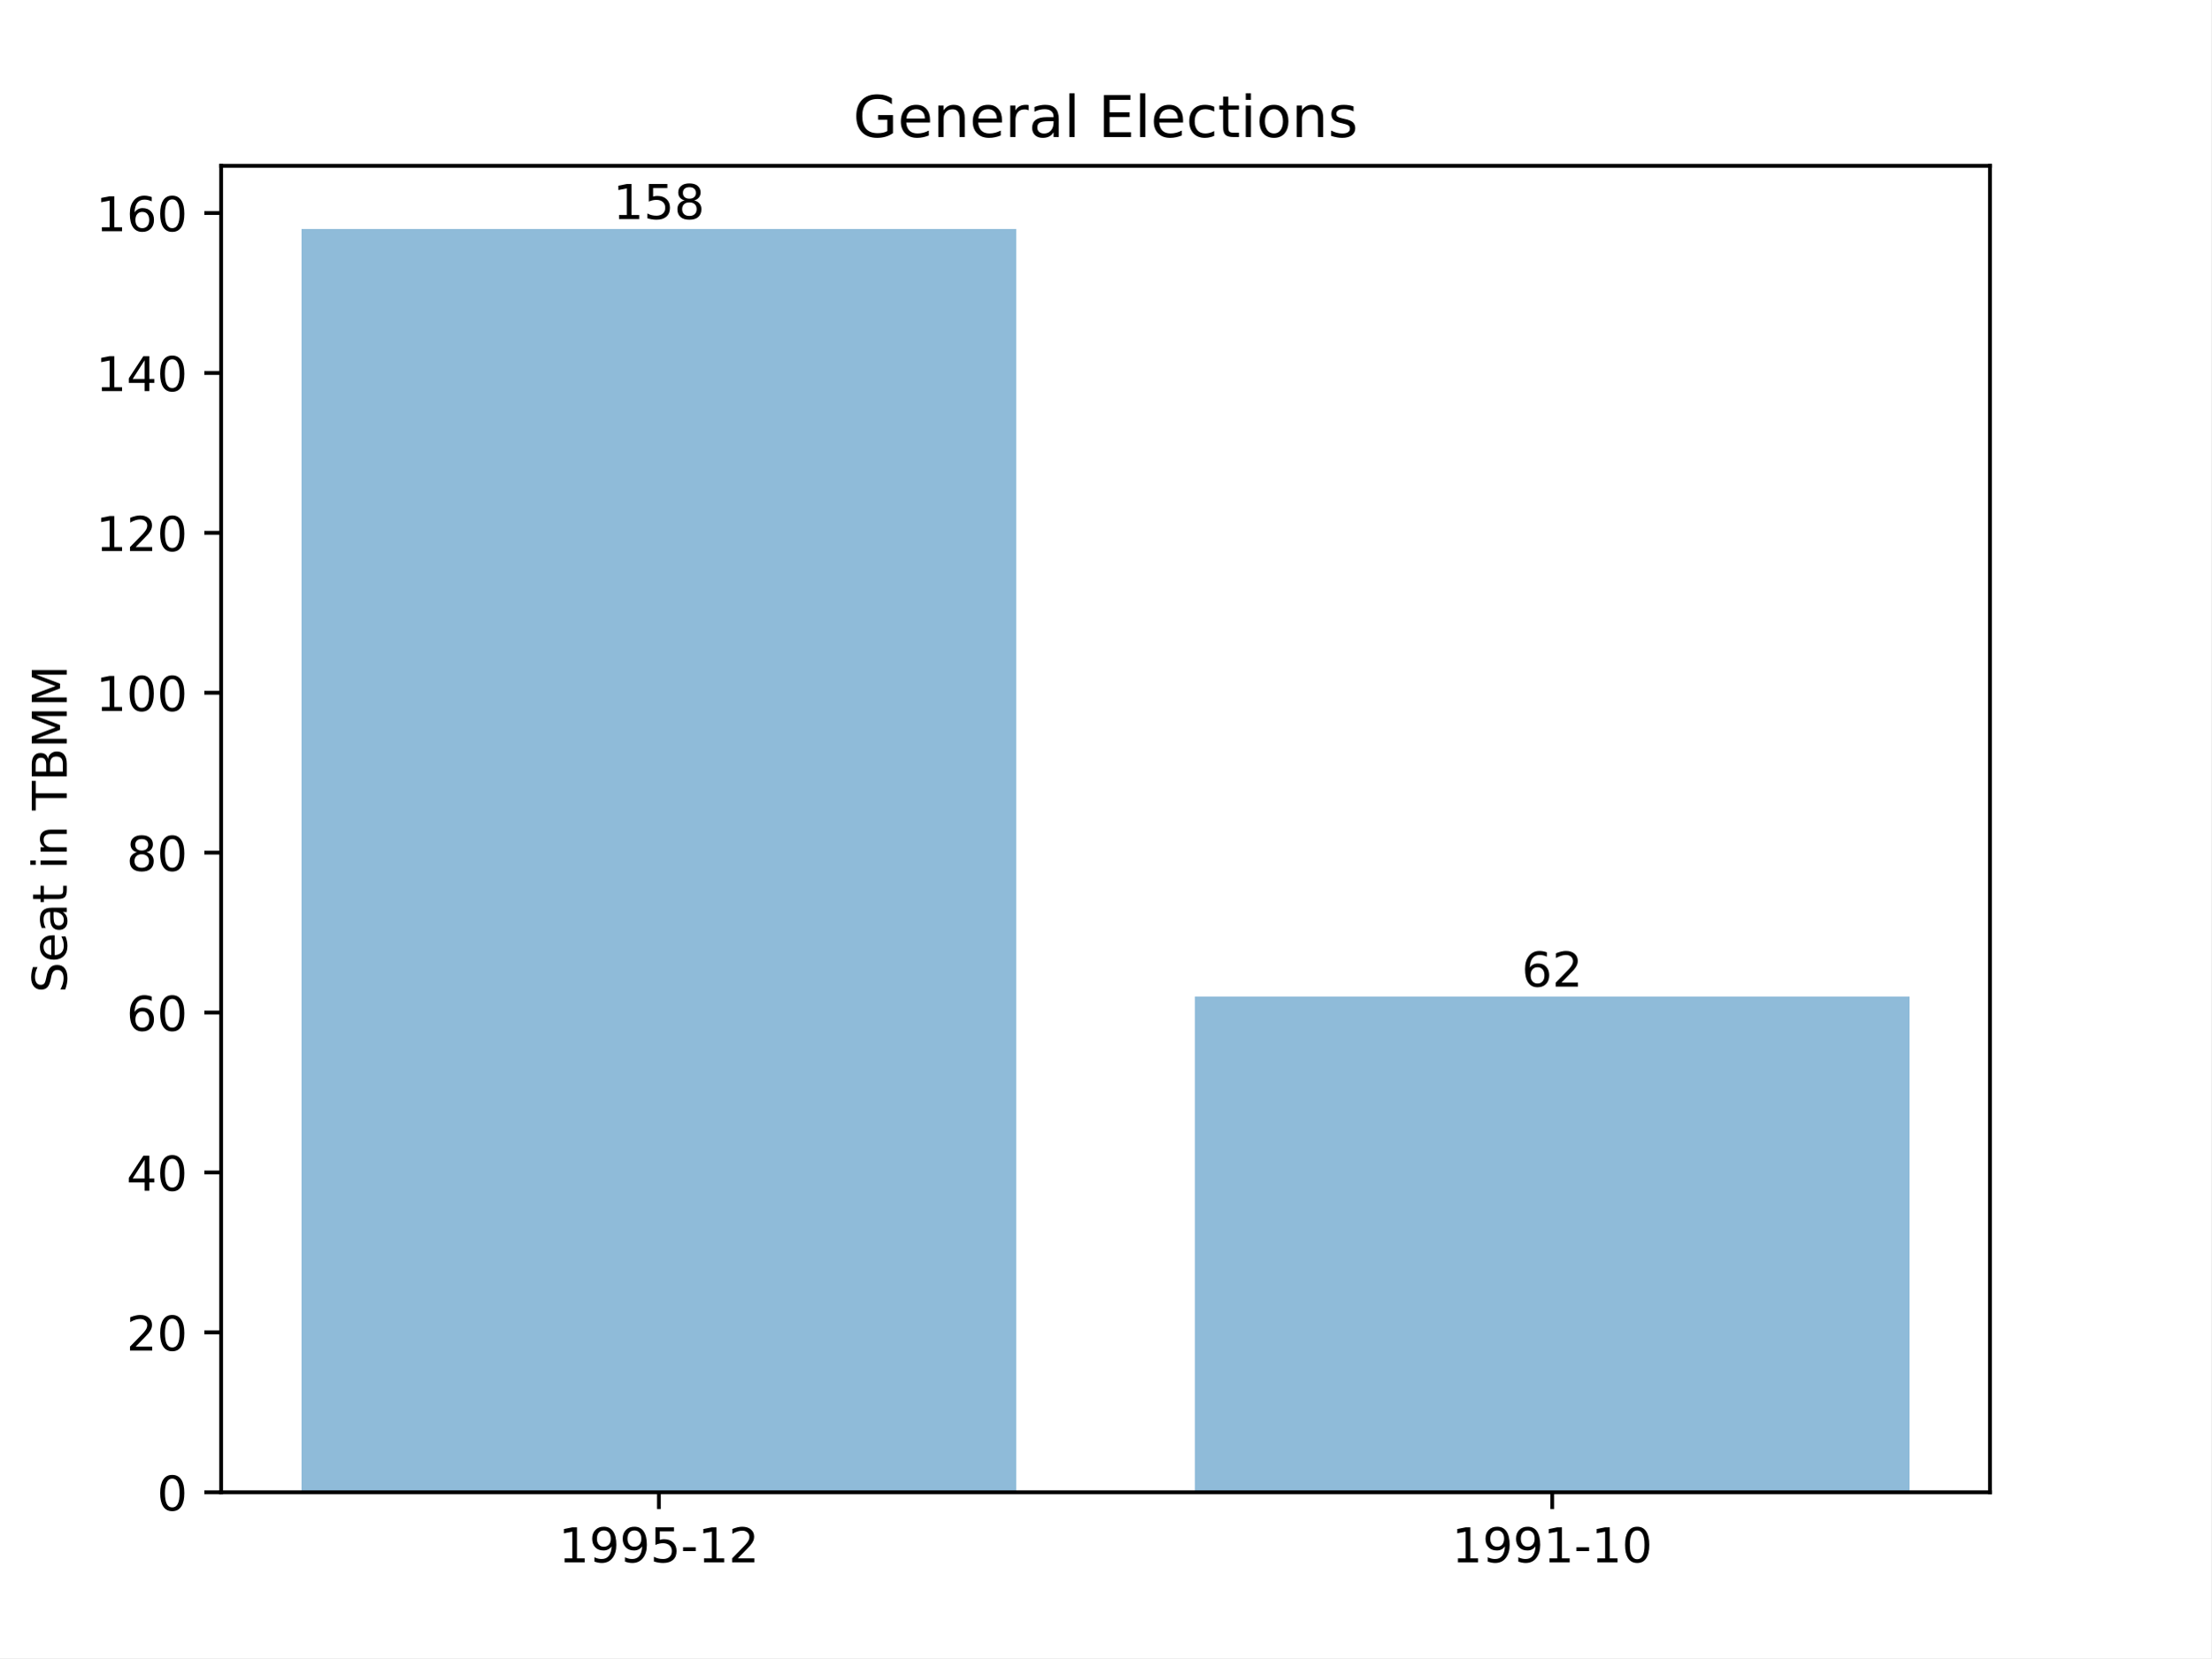
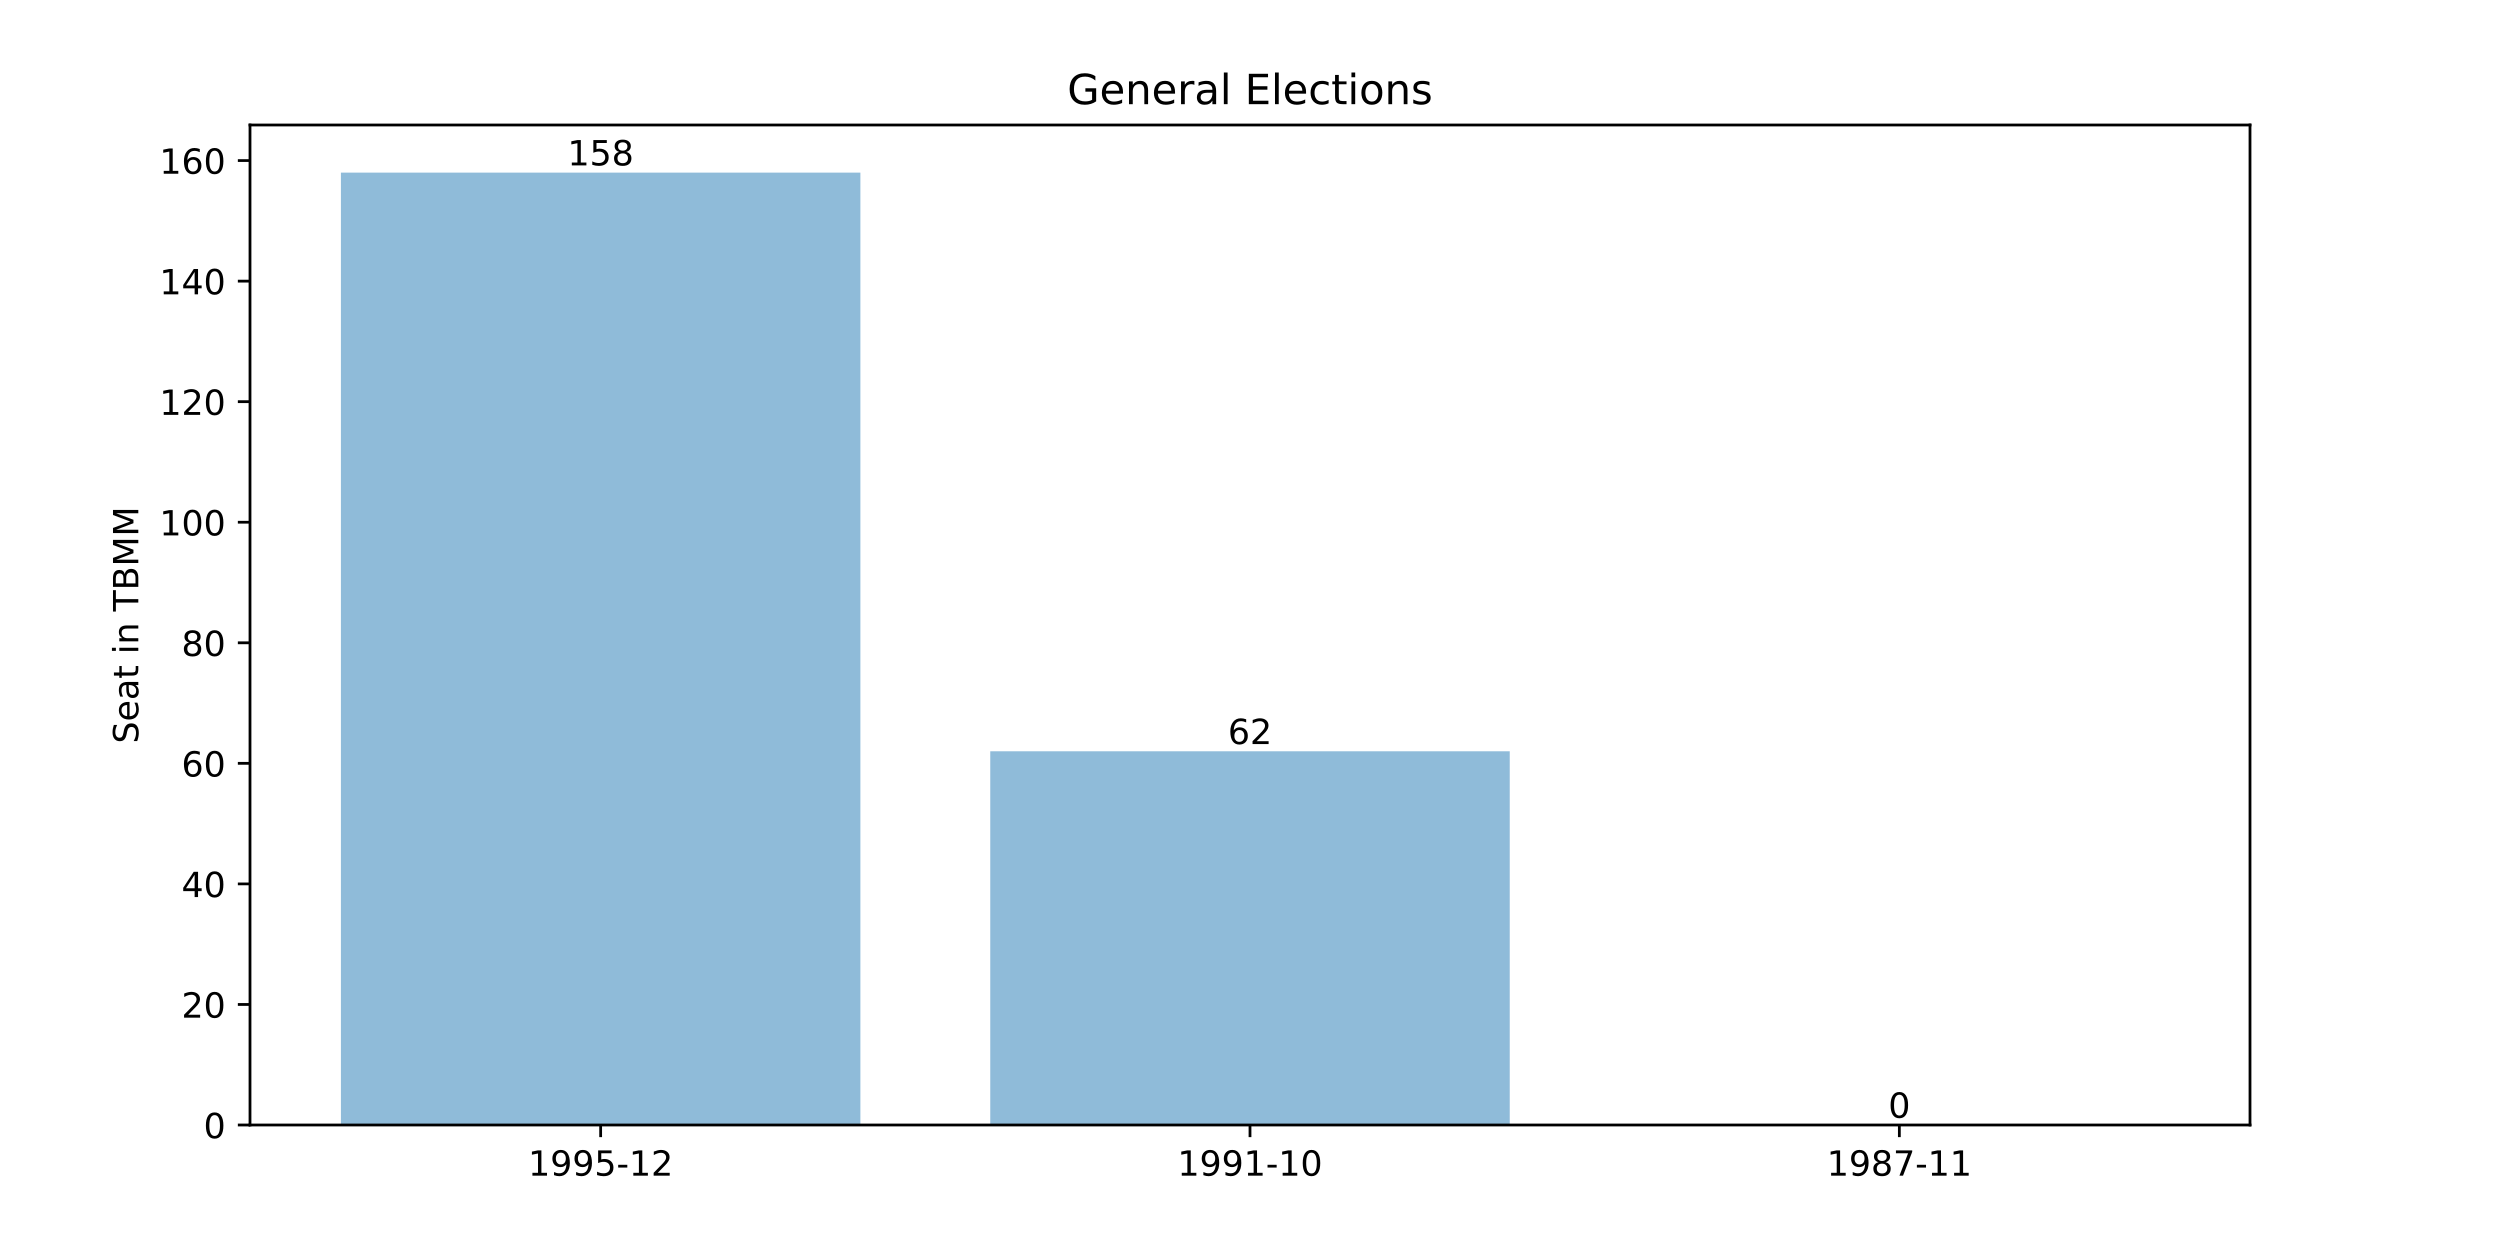
- <svg xmlns="http://www.w3.org/2000/svg" xmlns:xlink="http://www.w3.org/1999/xlink" height="345.6pt" version="1.1" viewBox="0 0 460.8 345.6" width="460.8pt">
+ <svg xmlns="http://www.w3.org/2000/svg" xmlns:xlink="http://www.w3.org/1999/xlink" height="360pt" version="1.1" viewBox="0 0 720 360" width="720pt">
  <defs>
    <style type="text/css">*{stroke-linecap:butt;stroke-linejoin:round;}</style>
  </defs>
  <g id="figure_1">
    <g id="patch_1">
-       <path d="M 0 345.6  L 460.8 345.6  L 460.8 0  L 0 0  z " style="fill:#ffffff;" />
+       <path d="M 0 360  L 720 360  L 720 0  L 0 0  z " style="fill:#ffffff;" />
    </g>
    <g id="axes_1">
      <g id="patch_2">
-         <path d="M 46.08 311.04  L 414.72 311.04  L 414.72 34.56  L 46.08 34.56  z " style="fill:#ffffff;" />
+         <path d="M 72 324  L 648 324  L 648 36  L 72 36  z " style="fill:#ffffff;" />
      </g>
      <g id="patch_3">
-         <path clip-path="url(#pd087779cbb)" d="M 62.836 311.04  L 211.782 311.04  L 211.782 47.726  L 62.836 47.726  z " style="fill:#1f77b4;opacity:0.5;" />
+         <path clip-path="url(#p5a8f0a1676)" d="M 98.182 324  L 247.792 324  L 247.792 49.714  L 98.182 49.714  z " style="fill:#1f77b4;opacity:0.5;" />
      </g>
      <g id="patch_4">
-         <path clip-path="url(#pd087779cbb)" d="M 249.018 311.04  L 397.964 311.04  L 397.964 207.714  L 249.018 207.714  z " style="fill:#1f77b4;opacity:0.5;" />
+         <path clip-path="url(#p5a8f0a1676)" d="M 285.195 324  L 434.805 324  L 434.805 216.369  L 285.195 216.369  z " style="fill:#1f77b4;opacity:0.5;" />
+       </g>
+       <g id="patch_5">
+         <path clip-path="url(#p5a8f0a1676)" d="M 472.208 324  L 621.818 324  L 621.818 324  L 472.208 324  z " style="fill:#1f77b4;opacity:0.5;" />
      </g>
      <g id="matplotlib.axis_1">
        <g id="xtick_1">
          <g id="line2d_1">
            <defs>
-               <path d="M 0 0  L 0 3.5  " id="m91c8b378a8" style="stroke:#000000;stroke-width:0.8;" />
+               <path d="M 0 0  L 0 3.5  " id="mdba711c650" style="stroke:#000000;stroke-width:0.8;" />
            </defs>
            <g>
-               <use style="stroke:#000000;stroke-width:0.8;" x="137.309" xlink:href="#m91c8b378a8" y="311.04" />
+               <use style="stroke:#000000;stroke-width:0.8;" x="172.987" xlink:href="#mdba711c650" y="324" />
            </g>
          </g>
          <g id="text_1">
-             <g transform="translate(116.4177 325.6384)scale(0.1 -0.1)">
+             <g transform="translate(152.0956 338.5984)scale(0.1 -0.1)">
              <defs>
                <path d="M 12.406 8.297  L 28.516 8.297  L 28.516 63.922  L 10.984 60.406  L 10.984 69.391  L 28.422 72.906  L 38.281 72.906  L 38.281 8.297  L 54.391 8.297  L 54.391 0  L 12.406 0  z " id="DejaVuSans-49" />
                <path d="M 10.984 1.516  L 10.984 10.5  Q 14.703 8.734 18.5 7.812  Q 22.312 6.891 25.984 6.891  Q 35.75 6.891 40.891 13.453  Q 46.047 20.016 46.781 33.406  Q 43.953 29.203 39.594 26.953  Q 35.25 24.703 29.984 24.703  Q 19.047 24.703 12.672 31.312  Q 6.297 37.938 6.297 49.422  Q 6.297 60.641 12.938 67.422  Q 19.578 74.219 30.609 74.219  Q 43.266 74.219 49.922 64.516  Q 56.594 54.828 56.594 36.375  Q 56.594 19.141 48.406 8.859  Q 40.234 -1.422 26.422 -1.422  Q 22.703 -1.422 18.891 -0.688  Q 15.094 0.047 10.984 1.516  z M 30.609 32.422  Q 37.25 32.422 41.125 36.953  Q 45.016 41.5 45.016 49.422  Q 45.016 57.281 41.125 61.844  Q 37.25 66.406 30.609 66.406  Q 23.969 66.406 20.094 61.844  Q 16.219 57.281 16.219 49.422  Q 16.219 41.5 20.094 36.953  Q 23.969 32.422 30.609 32.422  z " id="DejaVuSans-57" />
                <path d="M 10.797 72.906  L 49.516 72.906  L 49.516 64.594  L 19.828 64.594  L 19.828 46.734  Q 21.969 47.469 24.109 47.828  Q 26.266 48.188 28.422 48.188  Q 40.625 48.188 47.75 41.5  Q 54.891 34.812 54.891 23.391  Q 54.891 11.625 47.562 5.094  Q 40.234 -1.422 26.906 -1.422  Q 22.312 -1.422 17.547 -0.641  Q 12.797 0.141 7.719 1.703  L 7.719 11.625  Q 12.109 9.234 16.797 8.062  Q 21.484 6.891 26.703 6.891  Q 35.156 6.891 40.078 11.328  Q 45.016 15.766 45.016 23.391  Q 45.016 31 40.078 35.438  Q 35.156 39.891 26.703 39.891  Q 22.75 39.891 18.812 39.016  Q 14.891 38.141 10.797 36.281  z " id="DejaVuSans-53" />
                <path d="M 4.891 31.391  L 31.203 31.391  L 31.203 23.391  L 4.891 23.391  z " id="DejaVuSans-45" />
                <path d="M 19.188 8.297  L 53.609 8.297  L 53.609 0  L 7.328 0  L 7.328 8.297  Q 12.938 14.109 22.625 23.891  Q 32.328 33.688 34.812 36.531  Q 39.547 41.844 41.422 45.531  Q 43.312 49.219 43.312 52.781  Q 43.312 58.594 39.234 62.25  Q 35.156 65.922 28.609 65.922  Q 23.969 65.922 18.812 64.312  Q 13.672 62.703 7.812 59.422  L 7.812 69.391  Q 13.766 71.781 18.938 73  Q 24.125 74.219 28.422 74.219  Q 39.75 74.219 46.484 68.547  Q 53.219 62.891 53.219 53.422  Q 53.219 48.922 51.531 44.891  Q 49.859 40.875 45.406 35.406  Q 44.188 33.984 37.641 27.219  Q 31.109 20.453 19.188 8.297  z " id="DejaVuSans-50" />
              </defs>
              <use xlink:href="#DejaVuSans-49" />
              <use x="63.623" xlink:href="#DejaVuSans-57" />
              <use x="127.246" xlink:href="#DejaVuSans-57" />
              <use x="190.869" xlink:href="#DejaVuSans-53" />
              <use x="254.492" xlink:href="#DejaVuSans-45" />
              <use x="290.576" xlink:href="#DejaVuSans-49" />
              <use x="354.199" xlink:href="#DejaVuSans-50" />
            </g>
          </g>
        </g>
        <g id="xtick_2">
          <g id="line2d_2">
            <g>
-               <use style="stroke:#000000;stroke-width:0.8;" x="323.491" xlink:href="#m91c8b378a8" y="311.04" />
+               <use style="stroke:#000000;stroke-width:0.8;" x="360" xlink:href="#mdba711c650" y="324" />
            </g>
          </g>
          <g id="text_2">
-             <g transform="translate(302.5995 325.6384)scale(0.1 -0.1)">
+             <g transform="translate(339.1086 338.5984)scale(0.1 -0.1)">
              <defs>
                <path d="M 31.781 66.406  Q 24.172 66.406 20.328 58.906  Q 16.5 51.422 16.5 36.375  Q 16.5 21.391 20.328 13.891  Q 24.172 6.391 31.781 6.391  Q 39.453 6.391 43.281 13.891  Q 47.125 21.391 47.125 36.375  Q 47.125 51.422 43.281 58.906  Q 39.453 66.406 31.781 66.406  z M 31.781 74.219  Q 44.047 74.219 50.516 64.516  Q 56.984 54.828 56.984 36.375  Q 56.984 17.969 50.516 8.266  Q 44.047 -1.422 31.781 -1.422  Q 19.531 -1.422 13.062 8.266  Q 6.594 17.969 6.594 36.375  Q 6.594 54.828 13.062 64.516  Q 19.531 74.219 31.781 74.219  z " id="DejaVuSans-48" />
              </defs>
              <use xlink:href="#DejaVuSans-49" />
              <use x="63.623" xlink:href="#DejaVuSans-57" />
              <use x="127.246" xlink:href="#DejaVuSans-57" />
              <use x="190.869" xlink:href="#DejaVuSans-49" />
              <use x="254.492" xlink:href="#DejaVuSans-45" />
              <use x="290.576" xlink:href="#DejaVuSans-49" />
              <use x="354.199" xlink:href="#DejaVuSans-48" />
            </g>
          </g>
        </g>
+         <g id="xtick_3">
+           <g id="line2d_3">
+             <g>
+               <use style="stroke:#000000;stroke-width:0.8;" x="547.013" xlink:href="#mdba711c650" y="324" />
+             </g>
+           </g>
+           <g id="text_3">
+             <g transform="translate(526.1216 338.5984)scale(0.1 -0.1)">
+               <defs>
+                 <path d="M 31.781 34.625  Q 24.75 34.625 20.719 30.859  Q 16.703 27.094 16.703 20.516  Q 16.703 13.922 20.719 10.156  Q 24.75 6.391 31.781 6.391  Q 38.812 6.391 42.859 10.172  Q 46.922 13.969 46.922 20.516  Q 46.922 27.094 42.891 30.859  Q 38.875 34.625 31.781 34.625  z M 21.922 38.812  Q 15.578 40.375 12.031 44.719  Q 8.5 49.078 8.5 55.328  Q 8.5 64.062 14.719 69.141  Q 20.953 74.219 31.781 74.219  Q 42.672 74.219 48.875 69.141  Q 55.078 64.062 55.078 55.328  Q 55.078 49.078 51.531 44.719  Q 48 40.375 41.703 38.812  Q 48.828 37.156 52.797 32.312  Q 56.781 27.484 56.781 20.516  Q 56.781 9.906 50.312 4.234  Q 43.844 -1.422 31.781 -1.422  Q 19.734 -1.422 13.25 4.234  Q 6.781 9.906 6.781 20.516  Q 6.781 27.484 10.781 32.312  Q 14.797 37.156 21.922 38.812  z M 18.312 54.391  Q 18.312 48.734 21.844 45.562  Q 25.391 42.391 31.781 42.391  Q 38.141 42.391 41.719 45.562  Q 45.312 48.734 45.312 54.391  Q 45.312 60.062 41.719 63.234  Q 38.141 66.406 31.781 66.406  Q 25.391 66.406 21.844 63.234  Q 18.312 60.062 18.312 54.391  z " id="DejaVuSans-56" />
+                 <path d="M 8.203 72.906  L 55.078 72.906  L 55.078 68.703  L 28.609 0  L 18.312 0  L 43.219 64.594  L 8.203 64.594  z " id="DejaVuSans-55" />
+               </defs>
+               <use xlink:href="#DejaVuSans-49" />
+               <use x="63.623" xlink:href="#DejaVuSans-57" />
+               <use x="127.246" xlink:href="#DejaVuSans-56" />
+               <use x="190.869" xlink:href="#DejaVuSans-55" />
+               <use x="254.492" xlink:href="#DejaVuSans-45" />
+               <use x="290.576" xlink:href="#DejaVuSans-49" />
+               <use x="354.199" xlink:href="#DejaVuSans-49" />
+             </g>
+           </g>
+         </g>
      </g>
      <g id="matplotlib.axis_2">
        <g id="ytick_1">
-           <g id="line2d_3">
+           <g id="line2d_4">
            <defs>
-               <path d="M 0 0  L -3.5 0  " id="m784f47df66" style="stroke:#000000;stroke-width:0.8;" />
+               <path d="M 0 0  L -3.5 0  " id="m8f24f6f89d" style="stroke:#000000;stroke-width:0.8;" />
            </defs>
            <g>
-               <use style="stroke:#000000;stroke-width:0.8;" x="46.08" xlink:href="#m784f47df66" y="311.04" />
-             </g>
-           </g>
-           <g id="text_3">
-             <g transform="translate(32.7175 314.8392)scale(0.1 -0.1)">
+               <use style="stroke:#000000;stroke-width:0.8;" x="72" xlink:href="#m8f24f6f89d" y="324" />
+             </g>
+           </g>
+           <g id="text_4">
+             <g transform="translate(58.6375 327.7992)scale(0.1 -0.1)">
              <use xlink:href="#DejaVuSans-48" />
            </g>
          </g>
        </g>
        <g id="ytick_2">
-           <g id="line2d_4">
-             <g>
-               <use style="stroke:#000000;stroke-width:0.8;" x="46.08" xlink:href="#m784f47df66" y="277.709" />
-             </g>
-           </g>
-           <g id="text_4">
-             <g transform="translate(26.355 281.5083)scale(0.1 -0.1)">
+           <g id="line2d_5">
+             <g>
+               <use style="stroke:#000000;stroke-width:0.8;" x="72" xlink:href="#m8f24f6f89d" y="289.28" />
+             </g>
+           </g>
+           <g id="text_5">
+             <g transform="translate(52.275 293.0795)scale(0.1 -0.1)">
              <use xlink:href="#DejaVuSans-50" />
              <use x="63.623" xlink:href="#DejaVuSans-48" />
            </g>
          </g>
        </g>
        <g id="ytick_3">
-           <g id="line2d_5">
-             <g>
-               <use style="stroke:#000000;stroke-width:0.8;" x="46.08" xlink:href="#m784f47df66" y="244.378" />
-             </g>
-           </g>
-           <g id="text_5">
-             <g transform="translate(26.355 248.1774)scale(0.1 -0.1)">
+           <g id="line2d_6">
+             <g>
+               <use style="stroke:#000000;stroke-width:0.8;" x="72" xlink:href="#m8f24f6f89d" y="254.561" />
+             </g>
+           </g>
+           <g id="text_6">
+             <g transform="translate(52.275 258.3598)scale(0.1 -0.1)">
              <defs>
                <path d="M 37.797 64.312  L 12.891 25.391  L 37.797 25.391  z M 35.203 72.906  L 47.609 72.906  L 47.609 25.391  L 58.016 25.391  L 58.016 17.188  L 47.609 17.188  L 47.609 0  L 37.797 0  L 37.797 17.188  L 4.891 17.188  L 4.891 26.703  z " id="DejaVuSans-52" />
              </defs>
              <use xlink:href="#DejaVuSans-52" />
              <use x="63.623" xlink:href="#DejaVuSans-48" />
            </g>
          </g>
        </g>
        <g id="ytick_4">
-           <g id="line2d_6">
-             <g>
-               <use style="stroke:#000000;stroke-width:0.8;" x="46.08" xlink:href="#m784f47df66" y="211.047" />
-             </g>
-           </g>
-           <g id="text_6">
-             <g transform="translate(26.355 214.8465)scale(0.1 -0.1)">
+           <g id="line2d_7">
+             <g>
+               <use style="stroke:#000000;stroke-width:0.8;" x="72" xlink:href="#m8f24f6f89d" y="219.841" />
+             </g>
+           </g>
+           <g id="text_7">
+             <g transform="translate(52.275 223.6401)scale(0.1 -0.1)">
              <defs>
                <path d="M 33.016 40.375  Q 26.375 40.375 22.484 35.828  Q 18.609 31.297 18.609 23.391  Q 18.609 15.531 22.484 10.953  Q 26.375 6.391 33.016 6.391  Q 39.656 6.391 43.531 10.953  Q 47.406 15.531 47.406 23.391  Q 47.406 31.297 43.531 35.828  Q 39.656 40.375 33.016 40.375  z M 52.594 71.297  L 52.594 62.312  Q 48.875 64.062 45.094 64.984  Q 41.312 65.922 37.594 65.922  Q 27.828 65.922 22.672 59.328  Q 17.531 52.734 16.797 39.406  Q 19.672 43.656 24.016 45.922  Q 28.375 48.188 33.594 48.188  Q 44.578 48.188 50.953 41.516  Q 57.328 34.859 57.328 23.391  Q 57.328 12.156 50.688 5.359  Q 44.047 -1.422 33.016 -1.422  Q 20.359 -1.422 13.672 8.266  Q 6.984 17.969 6.984 36.375  Q 6.984 53.656 15.188 63.938  Q 23.391 74.219 37.203 74.219  Q 40.922 74.219 44.703 73.484  Q 48.484 72.75 52.594 71.297  z " id="DejaVuSans-54" />
              </defs>
              <use xlink:href="#DejaVuSans-54" />
              <use x="63.623" xlink:href="#DejaVuSans-48" />
            </g>
          </g>
        </g>
        <g id="ytick_5">
-           <g id="line2d_7">
-             <g>
-               <use style="stroke:#000000;stroke-width:0.8;" x="46.08" xlink:href="#m784f47df66" y="177.716" />
-             </g>
-           </g>
-           <g id="text_7">
-             <g transform="translate(26.355 181.5155)scale(0.1 -0.1)">
-               <defs>
-                 <path d="M 31.781 34.625  Q 24.75 34.625 20.719 30.859  Q 16.703 27.094 16.703 20.516  Q 16.703 13.922 20.719 10.156  Q 24.75 6.391 31.781 6.391  Q 38.812 6.391 42.859 10.172  Q 46.922 13.969 46.922 20.516  Q 46.922 27.094 42.891 30.859  Q 38.875 34.625 31.781 34.625  z M 21.922 38.812  Q 15.578 40.375 12.031 44.719  Q 8.5 49.078 8.5 55.328  Q 8.5 64.062 14.719 69.141  Q 20.953 74.219 31.781 74.219  Q 42.672 74.219 48.875 69.141  Q 55.078 64.062 55.078 55.328  Q 55.078 49.078 51.531 44.719  Q 48 40.375 41.703 38.812  Q 48.828 37.156 52.797 32.312  Q 56.781 27.484 56.781 20.516  Q 56.781 9.906 50.312 4.234  Q 43.844 -1.422 31.781 -1.422  Q 19.734 -1.422 13.25 4.234  Q 6.781 9.906 6.781 20.516  Q 6.781 27.484 10.781 32.312  Q 14.797 37.156 21.922 38.812  z M 18.312 54.391  Q 18.312 48.734 21.844 45.562  Q 25.391 42.391 31.781 42.391  Q 38.141 42.391 41.719 45.562  Q 45.312 48.734 45.312 54.391  Q 45.312 60.062 41.719 63.234  Q 38.141 66.406 31.781 66.406  Q 25.391 66.406 21.844 63.234  Q 18.312 60.062 18.312 54.391  z " id="DejaVuSans-56" />
-               </defs>
+           <g id="line2d_8">
+             <g>
+               <use style="stroke:#000000;stroke-width:0.8;" x="72" xlink:href="#m8f24f6f89d" y="185.121" />
+             </g>
+           </g>
+           <g id="text_8">
+             <g transform="translate(52.275 188.9204)scale(0.1 -0.1)">
              <use xlink:href="#DejaVuSans-56" />
              <use x="63.623" xlink:href="#DejaVuSans-48" />
            </g>
          </g>
        </g>
        <g id="ytick_6">
-           <g id="line2d_8">
-             <g>
-               <use style="stroke:#000000;stroke-width:0.8;" x="46.08" xlink:href="#m784f47df66" y="144.385" />
-             </g>
-           </g>
-           <g id="text_8">
-             <g transform="translate(19.9925 148.1846)scale(0.1 -0.1)">
+           <g id="line2d_9">
+             <g>
+               <use style="stroke:#000000;stroke-width:0.8;" x="72" xlink:href="#m8f24f6f89d" y="150.401" />
+             </g>
+           </g>
+           <g id="text_9">
+             <g transform="translate(45.9125 154.2007)scale(0.1 -0.1)">
              <use xlink:href="#DejaVuSans-49" />
              <use x="63.623" xlink:href="#DejaVuSans-48" />
              <use x="127.246" xlink:href="#DejaVuSans-48" />
            </g>
          </g>
        </g>
        <g id="ytick_7">
-           <g id="line2d_9">
-             <g>
-               <use style="stroke:#000000;stroke-width:0.8;" x="46.08" xlink:href="#m784f47df66" y="111.054" />
-             </g>
-           </g>
-           <g id="text_9">
-             <g transform="translate(19.9925 114.8537)scale(0.1 -0.1)">
+           <g id="line2d_10">
+             <g>
+               <use style="stroke:#000000;stroke-width:0.8;" x="72" xlink:href="#m8f24f6f89d" y="115.682" />
+             </g>
+           </g>
+           <g id="text_10">
+             <g transform="translate(45.9125 119.481)scale(0.1 -0.1)">
              <use xlink:href="#DejaVuSans-49" />
              <use x="63.623" xlink:href="#DejaVuSans-50" />
              <use x="127.246" xlink:href="#DejaVuSans-48" />
            </g>
          </g>
        </g>
        <g id="ytick_8">
-           <g id="line2d_10">
-             <g>
-               <use style="stroke:#000000;stroke-width:0.8;" x="46.08" xlink:href="#m784f47df66" y="77.724" />
-             </g>
-           </g>
-           <g id="text_10">
-             <g transform="translate(19.9925 81.52276)scale(0.1 -0.1)">
+           <g id="line2d_11">
+             <g>
+               <use style="stroke:#000000;stroke-width:0.8;" x="72" xlink:href="#m8f24f6f89d" y="80.962" />
+             </g>
+           </g>
+           <g id="text_11">
+             <g transform="translate(45.9125 84.76124)scale(0.1 -0.1)">
              <use xlink:href="#DejaVuSans-49" />
              <use x="63.623" xlink:href="#DejaVuSans-52" />
              <use x="127.246" xlink:href="#DejaVuSans-48" />
            </g>
          </g>
        </g>
        <g id="ytick_9">
-           <g id="line2d_11">
-             <g>
-               <use style="stroke:#000000;stroke-width:0.8;" x="46.08" xlink:href="#m784f47df66" y="44.393" />
-             </g>
-           </g>
-           <g id="text_11">
-             <g transform="translate(19.9925 48.19184)scale(0.1 -0.1)">
+           <g id="line2d_12">
+             <g>
+               <use style="stroke:#000000;stroke-width:0.8;" x="72" xlink:href="#m8f24f6f89d" y="46.242" />
+             </g>
+           </g>
+           <g id="text_12">
+             <g transform="translate(45.9125 50.04153)scale(0.1 -0.1)">
              <use xlink:href="#DejaVuSans-49" />
              <use x="63.623" xlink:href="#DejaVuSans-54" />
              <use x="127.246" xlink:href="#DejaVuSans-48" />
            </g>
          </g>
        </g>
-         <g id="text_12">
-           <g transform="translate(13.91281 206.9234)rotate(-90)scale(0.1 -0.1)">
+         <g id="text_13">
+           <g transform="translate(39.83281 214.1234)rotate(-90)scale(0.1 -0.1)">
            <defs>
              <path d="M 53.516 70.516  L 53.516 60.891  Q 47.906 63.578 42.922 64.891  Q 37.938 66.219 33.297 66.219  Q 25.25 66.219 20.875 63.094  Q 16.5 59.969 16.5 54.203  Q 16.5 49.359 19.406 46.891  Q 22.312 44.438 30.422 42.922  L 36.375 41.703  Q 47.406 39.594 52.656 34.297  Q 57.906 29 57.906 20.125  Q 57.906 9.516 50.797 4.047  Q 43.703 -1.422 29.984 -1.422  Q 24.812 -1.422 18.969 -0.25  Q 13.141 0.922 6.891 3.219  L 6.891 13.375  Q 12.891 10.016 18.656 8.297  Q 24.422 6.594 29.984 6.594  Q 38.422 6.594 43.016 9.906  Q 47.609 13.234 47.609 19.391  Q 47.609 24.75 44.312 27.781  Q 41.016 30.812 33.5 32.328  L 27.484 33.5  Q 16.453 35.688 11.516 40.375  Q 6.594 45.062 6.594 53.422  Q 6.594 63.094 13.406 68.656  Q 20.219 74.219 32.172 74.219  Q 37.312 74.219 42.625 73.281  Q 47.953 72.359 53.516 70.516  z " id="DejaVuSans-83" />
              <path d="M 56.203 29.594  L 56.203 25.203  L 14.891 25.203  Q 15.484 15.922 20.484 11.062  Q 25.484 6.203 34.422 6.203  Q 39.594 6.203 44.453 7.469  Q 49.312 8.734 54.109 11.281  L 54.109 2.781  Q 49.266 0.734 44.188 -0.344  Q 39.109 -1.422 33.891 -1.422  Q 20.797 -1.422 13.156 6.188  Q 5.516 13.812 5.516 26.812  Q 5.516 40.234 12.766 48.109  Q 20.016 56 32.328 56  Q 43.359 56 49.781 48.891  Q 56.203 41.797 56.203 29.594  z M 47.219 32.234  Q 47.125 39.594 43.094 43.984  Q 39.062 48.391 32.422 48.391  Q 24.906 48.391 20.391 44.141  Q 15.875 39.891 15.188 32.172  z " id="DejaVuSans-101" />
              <path d="M 34.281 27.484  Q 23.391 27.484 19.188 25  Q 14.984 22.516 14.984 16.5  Q 14.984 11.719 18.141 8.906  Q 21.297 6.109 26.703 6.109  Q 34.188 6.109 38.703 11.406  Q 43.219 16.703 43.219 25.484  L 43.219 27.484  z M 52.203 31.203  L 52.203 0  L 43.219 0  L 43.219 8.297  Q 40.141 3.328 35.547 0.953  Q 30.953 -1.422 24.312 -1.422  Q 15.922 -1.422 10.953 3.297  Q 6 8.016 6 15.922  Q 6 25.141 12.172 29.828  Q 18.359 34.516 30.609 34.516  L 43.219 34.516  L 43.219 35.406  Q 43.219 41.609 39.141 45  Q 35.062 48.391 27.688 48.391  Q 23 48.391 18.547 47.266  Q 14.109 46.141 10.016 43.891  L 10.016 52.203  Q 14.938 54.109 19.578 55.047  Q 24.219 56 28.609 56  Q 40.484 56 46.344 49.844  Q 52.203 43.703 52.203 31.203  z " id="DejaVuSans-97" />
              <path d="M 18.312 70.219  L 18.312 54.688  L 36.812 54.688  L 36.812 47.703  L 18.312 47.703  L 18.312 18.016  Q 18.312 11.328 20.141 9.422  Q 21.969 7.516 27.594 7.516  L 36.812 7.516  L 36.812 0  L 27.594 0  Q 17.188 0 13.234 3.875  Q 9.281 7.766 9.281 18.016  L 9.281 47.703  L 2.688 47.703  L 2.688 54.688  L 9.281 54.688  L 9.281 70.219  z " id="DejaVuSans-116" />
              <path id="DejaVuSans-32" />
              <path d="M 9.422 54.688  L 18.406 54.688  L 18.406 0  L 9.422 0  z M 9.422 75.984  L 18.406 75.984  L 18.406 64.594  L 9.422 64.594  z " id="DejaVuSans-105" />
              <path d="M 54.891 33.016  L 54.891 0  L 45.906 0  L 45.906 32.719  Q 45.906 40.484 42.875 44.328  Q 39.844 48.188 33.797 48.188  Q 26.516 48.188 22.312 43.547  Q 18.109 38.922 18.109 30.906  L 18.109 0  L 9.078 0  L 9.078 54.688  L 18.109 54.688  L 18.109 46.188  Q 21.344 51.125 25.703 53.562  Q 30.078 56 35.797 56  Q 45.219 56 50.047 50.172  Q 54.891 44.344 54.891 33.016  z " id="DejaVuSans-110" />
              <path d="M -0.297 72.906  L 61.375 72.906  L 61.375 64.594  L 35.5 64.594  L 35.5 0  L 25.594 0  L 25.594 64.594  L -0.297 64.594  z " id="DejaVuSans-84" />
              <path d="M 19.672 34.812  L 19.672 8.109  L 35.5 8.109  Q 43.453 8.109 47.281 11.406  Q 51.125 14.703 51.125 21.484  Q 51.125 28.328 47.281 31.562  Q 43.453 34.812 35.5 34.812  z M 19.672 64.797  L 19.672 42.828  L 34.281 42.828  Q 41.5 42.828 45.031 45.531  Q 48.578 48.25 48.578 53.812  Q 48.578 59.328 45.031 62.062  Q 41.5 64.797 34.281 64.797  z M 9.812 72.906  L 35.016 72.906  Q 46.297 72.906 52.391 68.219  Q 58.5 63.531 58.5 54.891  Q 58.5 48.188 55.375 44.234  Q 52.25 40.281 46.188 39.312  Q 53.469 37.75 57.5 32.781  Q 61.531 27.828 61.531 20.406  Q 61.531 10.641 54.891 5.312  Q 48.25 0 35.984 0  L 9.812 0  z " id="DejaVuSans-66" />
              <path d="M 9.812 72.906  L 24.516 72.906  L 43.109 23.297  L 61.812 72.906  L 76.516 72.906  L 76.516 0  L 66.891 0  L 66.891 64.016  L 48.094 14.016  L 38.188 14.016  L 19.391 64.016  L 19.391 0  L 9.812 0  z " id="DejaVuSans-77" />
            </defs>
            <use xlink:href="#DejaVuSans-83" />
            <use x="63.477" xlink:href="#DejaVuSans-101" />
            <use x="125" xlink:href="#DejaVuSans-97" />
            <use x="186.279" xlink:href="#DejaVuSans-116" />
            <use x="225.488" xlink:href="#DejaVuSans-32" />
            <use x="257.275" xlink:href="#DejaVuSans-105" />
            <use x="285.059" xlink:href="#DejaVuSans-110" />
            <use x="348.438" xlink:href="#DejaVuSans-32" />
            <use x="380.225" xlink:href="#DejaVuSans-84" />
            <use x="441.309" xlink:href="#DejaVuSans-66" />
            <use x="509.912" xlink:href="#DejaVuSans-77" />
            <use x="596.191" xlink:href="#DejaVuSans-77" />
          </g>
        </g>
      </g>
-       <g id="patch_5">
-         <path d="M 46.08 311.04  L 46.08 34.56  " style="fill:none;stroke:#000000;stroke-linecap:square;stroke-linejoin:miter;stroke-width:0.8;" />
-       </g>
      <g id="patch_6">
-         <path d="M 414.72 311.04  L 414.72 34.56  " style="fill:none;stroke:#000000;stroke-linecap:square;stroke-linejoin:miter;stroke-width:0.8;" />
+         <path d="M 72 324  L 72 36  " style="fill:none;stroke:#000000;stroke-linecap:square;stroke-linejoin:miter;stroke-width:0.8;" />
      </g>
      <g id="patch_7">
-         <path d="M 46.08 311.04  L 414.72 311.04  " style="fill:none;stroke:#000000;stroke-linecap:square;stroke-linejoin:miter;stroke-width:0.8;" />
+         <path d="M 648 324  L 648 36  " style="fill:none;stroke:#000000;stroke-linecap:square;stroke-linejoin:miter;stroke-width:0.8;" />
      </g>
      <g id="patch_8">
-         <path d="M 46.08 34.56  L 414.72 34.56  " style="fill:none;stroke:#000000;stroke-linecap:square;stroke-linejoin:miter;stroke-width:0.8;" />
-       </g>
-       <g id="text_13">
-         <g transform="translate(127.7653 45.64603)scale(0.1 -0.1)">
+         <path d="M 72 324  L 648 324  " style="fill:none;stroke:#000000;stroke-linecap:square;stroke-linejoin:miter;stroke-width:0.8;" />
+       </g>
+       <g id="patch_9">
+         <path d="M 72 36  L 648 36  " style="fill:none;stroke:#000000;stroke-linecap:square;stroke-linejoin:miter;stroke-width:0.8;" />
+       </g>
+       <g id="text_14">
+         <g transform="translate(163.4433 47.6346)scale(0.1 -0.1)">
          <use xlink:href="#DejaVuSans-49" />
          <use x="63.623" xlink:href="#DejaVuSans-53" />
          <use x="127.246" xlink:href="#DejaVuSans-56" />
        </g>
      </g>
-       <g id="text_14">
-         <g transform="translate(317.1284 205.6345)scale(0.1 -0.1)">
+       <g id="text_15">
+         <g transform="translate(353.6375 214.2892)scale(0.1 -0.1)">
          <use xlink:href="#DejaVuSans-54" />
          <use x="63.623" xlink:href="#DejaVuSans-50" />
        </g>
      </g>
-       <g id="text_15">
-         <g transform="translate(177.78 28.56)scale(0.12 -0.12)">
+       <g id="text_16">
+         <g transform="translate(543.8317 321.9203)scale(0.1 -0.1)">
+           <use xlink:href="#DejaVuSans-48" />
+         </g>
+       </g>
+       <g id="text_17">
+         <g transform="translate(307.38 30)scale(0.12 -0.12)">
          <defs>
            <path d="M 59.516 10.406  L 59.516 29.984  L 43.406 29.984  L 43.406 38.094  L 69.281 38.094  L 69.281 6.781  Q 63.578 2.734 56.688 0.656  Q 49.812 -1.422 42 -1.422  Q 24.906 -1.422 15.25 8.562  Q 5.609 18.562 5.609 36.375  Q 5.609 54.25 15.25 64.234  Q 24.906 74.219 42 74.219  Q 49.125 74.219 55.547 72.453  Q 61.969 70.703 67.391 67.281  L 67.391 56.781  Q 61.922 61.422 55.766 63.766  Q 49.609 66.109 42.828 66.109  Q 29.438 66.109 22.719 58.641  Q 16.016 51.172 16.016 36.375  Q 16.016 21.625 22.719 14.156  Q 29.438 6.688 42.828 6.688  Q 48.047 6.688 52.141 7.594  Q 56.25 8.5 59.516 10.406  z " id="DejaVuSans-71" />
            <path d="M 41.109 46.297  Q 39.594 47.172 37.812 47.578  Q 36.031 48 33.891 48  Q 26.266 48 22.188 43.047  Q 18.109 38.094 18.109 28.812  L 18.109 0  L 9.078 0  L 9.078 54.688  L 18.109 54.688  L 18.109 46.188  Q 20.953 51.172 25.484 53.578  Q 30.031 56 36.531 56  Q 37.453 56 38.578 55.875  Q 39.703 55.766 41.062 55.516  z " id="DejaVuSans-114" />
            <path d="M 9.422 75.984  L 18.406 75.984  L 18.406 0  L 9.422 0  z " id="DejaVuSans-108" />
            <path d="M 9.812 72.906  L 55.906 72.906  L 55.906 64.594  L 19.672 64.594  L 19.672 43.016  L 54.391 43.016  L 54.391 34.719  L 19.672 34.719  L 19.672 8.297  L 56.781 8.297  L 56.781 0  L 9.812 0  z " id="DejaVuSans-69" />
            <path d="M 48.781 52.594  L 48.781 44.188  Q 44.969 46.297 41.141 47.344  Q 37.312 48.391 33.406 48.391  Q 24.656 48.391 19.812 42.844  Q 14.984 37.312 14.984 27.297  Q 14.984 17.281 19.812 11.734  Q 24.656 6.203 33.406 6.203  Q 37.312 6.203 41.141 7.25  Q 44.969 8.297 48.781 10.406  L 48.781 2.094  Q 45.016 0.344 40.984 -0.531  Q 36.969 -1.422 32.422 -1.422  Q 20.062 -1.422 12.781 6.344  Q 5.516 14.109 5.516 27.297  Q 5.516 40.672 12.859 48.328  Q 20.219 56 33.016 56  Q 37.156 56 41.109 55.141  Q 45.062 54.297 48.781 52.594  z " id="DejaVuSans-99" />
            <path d="M 30.609 48.391  Q 23.391 48.391 19.188 42.75  Q 14.984 37.109 14.984 27.297  Q 14.984 17.484 19.156 11.844  Q 23.344 6.203 30.609 6.203  Q 37.797 6.203 41.984 11.859  Q 46.188 17.531 46.188 27.297  Q 46.188 37.016 41.984 42.703  Q 37.797 48.391 30.609 48.391  z M 30.609 56  Q 42.328 56 49.016 48.375  Q 55.719 40.766 55.719 27.297  Q 55.719 13.875 49.016 6.219  Q 42.328 -1.422 30.609 -1.422  Q 18.844 -1.422 12.172 6.219  Q 5.516 13.875 5.516 27.297  Q 5.516 40.766 12.172 48.375  Q 18.844 56 30.609 56  z " id="DejaVuSans-111" />
            <path d="M 44.281 53.078  L 44.281 44.578  Q 40.484 46.531 36.375 47.5  Q 32.281 48.484 27.875 48.484  Q 21.188 48.484 17.844 46.438  Q 14.5 44.391 14.5 40.281  Q 14.5 37.156 16.891 35.375  Q 19.281 33.594 26.516 31.984  L 29.594 31.297  Q 39.156 29.25 43.188 25.516  Q 47.219 21.781 47.219 15.094  Q 47.219 7.469 41.188 3.016  Q 35.156 -1.422 24.609 -1.422  Q 20.219 -1.422 15.453 -0.562  Q 10.688 0.297 5.422 2  L 5.422 11.281  Q 10.406 8.688 15.234 7.391  Q 20.062 6.109 24.812 6.109  Q 31.156 6.109 34.562 8.281  Q 37.984 10.453 37.984 14.406  Q 37.984 18.062 35.516 20.016  Q 33.062 21.969 24.703 23.781  L 21.578 24.516  Q 13.234 26.266 9.516 29.906  Q 5.812 33.547 5.812 39.891  Q 5.812 47.609 11.281 51.797  Q 16.75 56 26.812 56  Q 31.781 56 36.172 55.266  Q 40.578 54.547 44.281 53.078  z " id="DejaVuSans-115" />
          </defs>
          <use xlink:href="#DejaVuSans-71" />
          <use x="77.49" xlink:href="#DejaVuSans-101" />
          <use x="139.014" xlink:href="#DejaVuSans-110" />
          <use x="202.393" xlink:href="#DejaVuSans-101" />
          <use x="263.916" xlink:href="#DejaVuSans-114" />
          <use x="305.029" xlink:href="#DejaVuSans-97" />
          <use x="366.309" xlink:href="#DejaVuSans-108" />
          <use x="394.092" xlink:href="#DejaVuSans-32" />
          <use x="425.879" xlink:href="#DejaVuSans-69" />
          <use x="489.062" xlink:href="#DejaVuSans-108" />
          <use x="516.846" xlink:href="#DejaVuSans-101" />
          <use x="578.369" xlink:href="#DejaVuSans-99" />
          <use x="633.35" xlink:href="#DejaVuSans-116" />
          <use x="672.559" xlink:href="#DejaVuSans-105" />
          <use x="700.342" xlink:href="#DejaVuSans-111" />
          <use x="761.523" xlink:href="#DejaVuSans-110" />
          <use x="824.902" xlink:href="#DejaVuSans-115" />
        </g>
      </g>
    </g>
  </g>
  <defs>
-     <clipPath id="pd087779cbb">
-       <rect height="276.48" width="368.64" x="46.08" y="34.56" />
+     <clipPath id="p5a8f0a1676">
+       <rect height="288" width="576" x="72" y="36" />
    </clipPath>
  </defs>
</svg>
